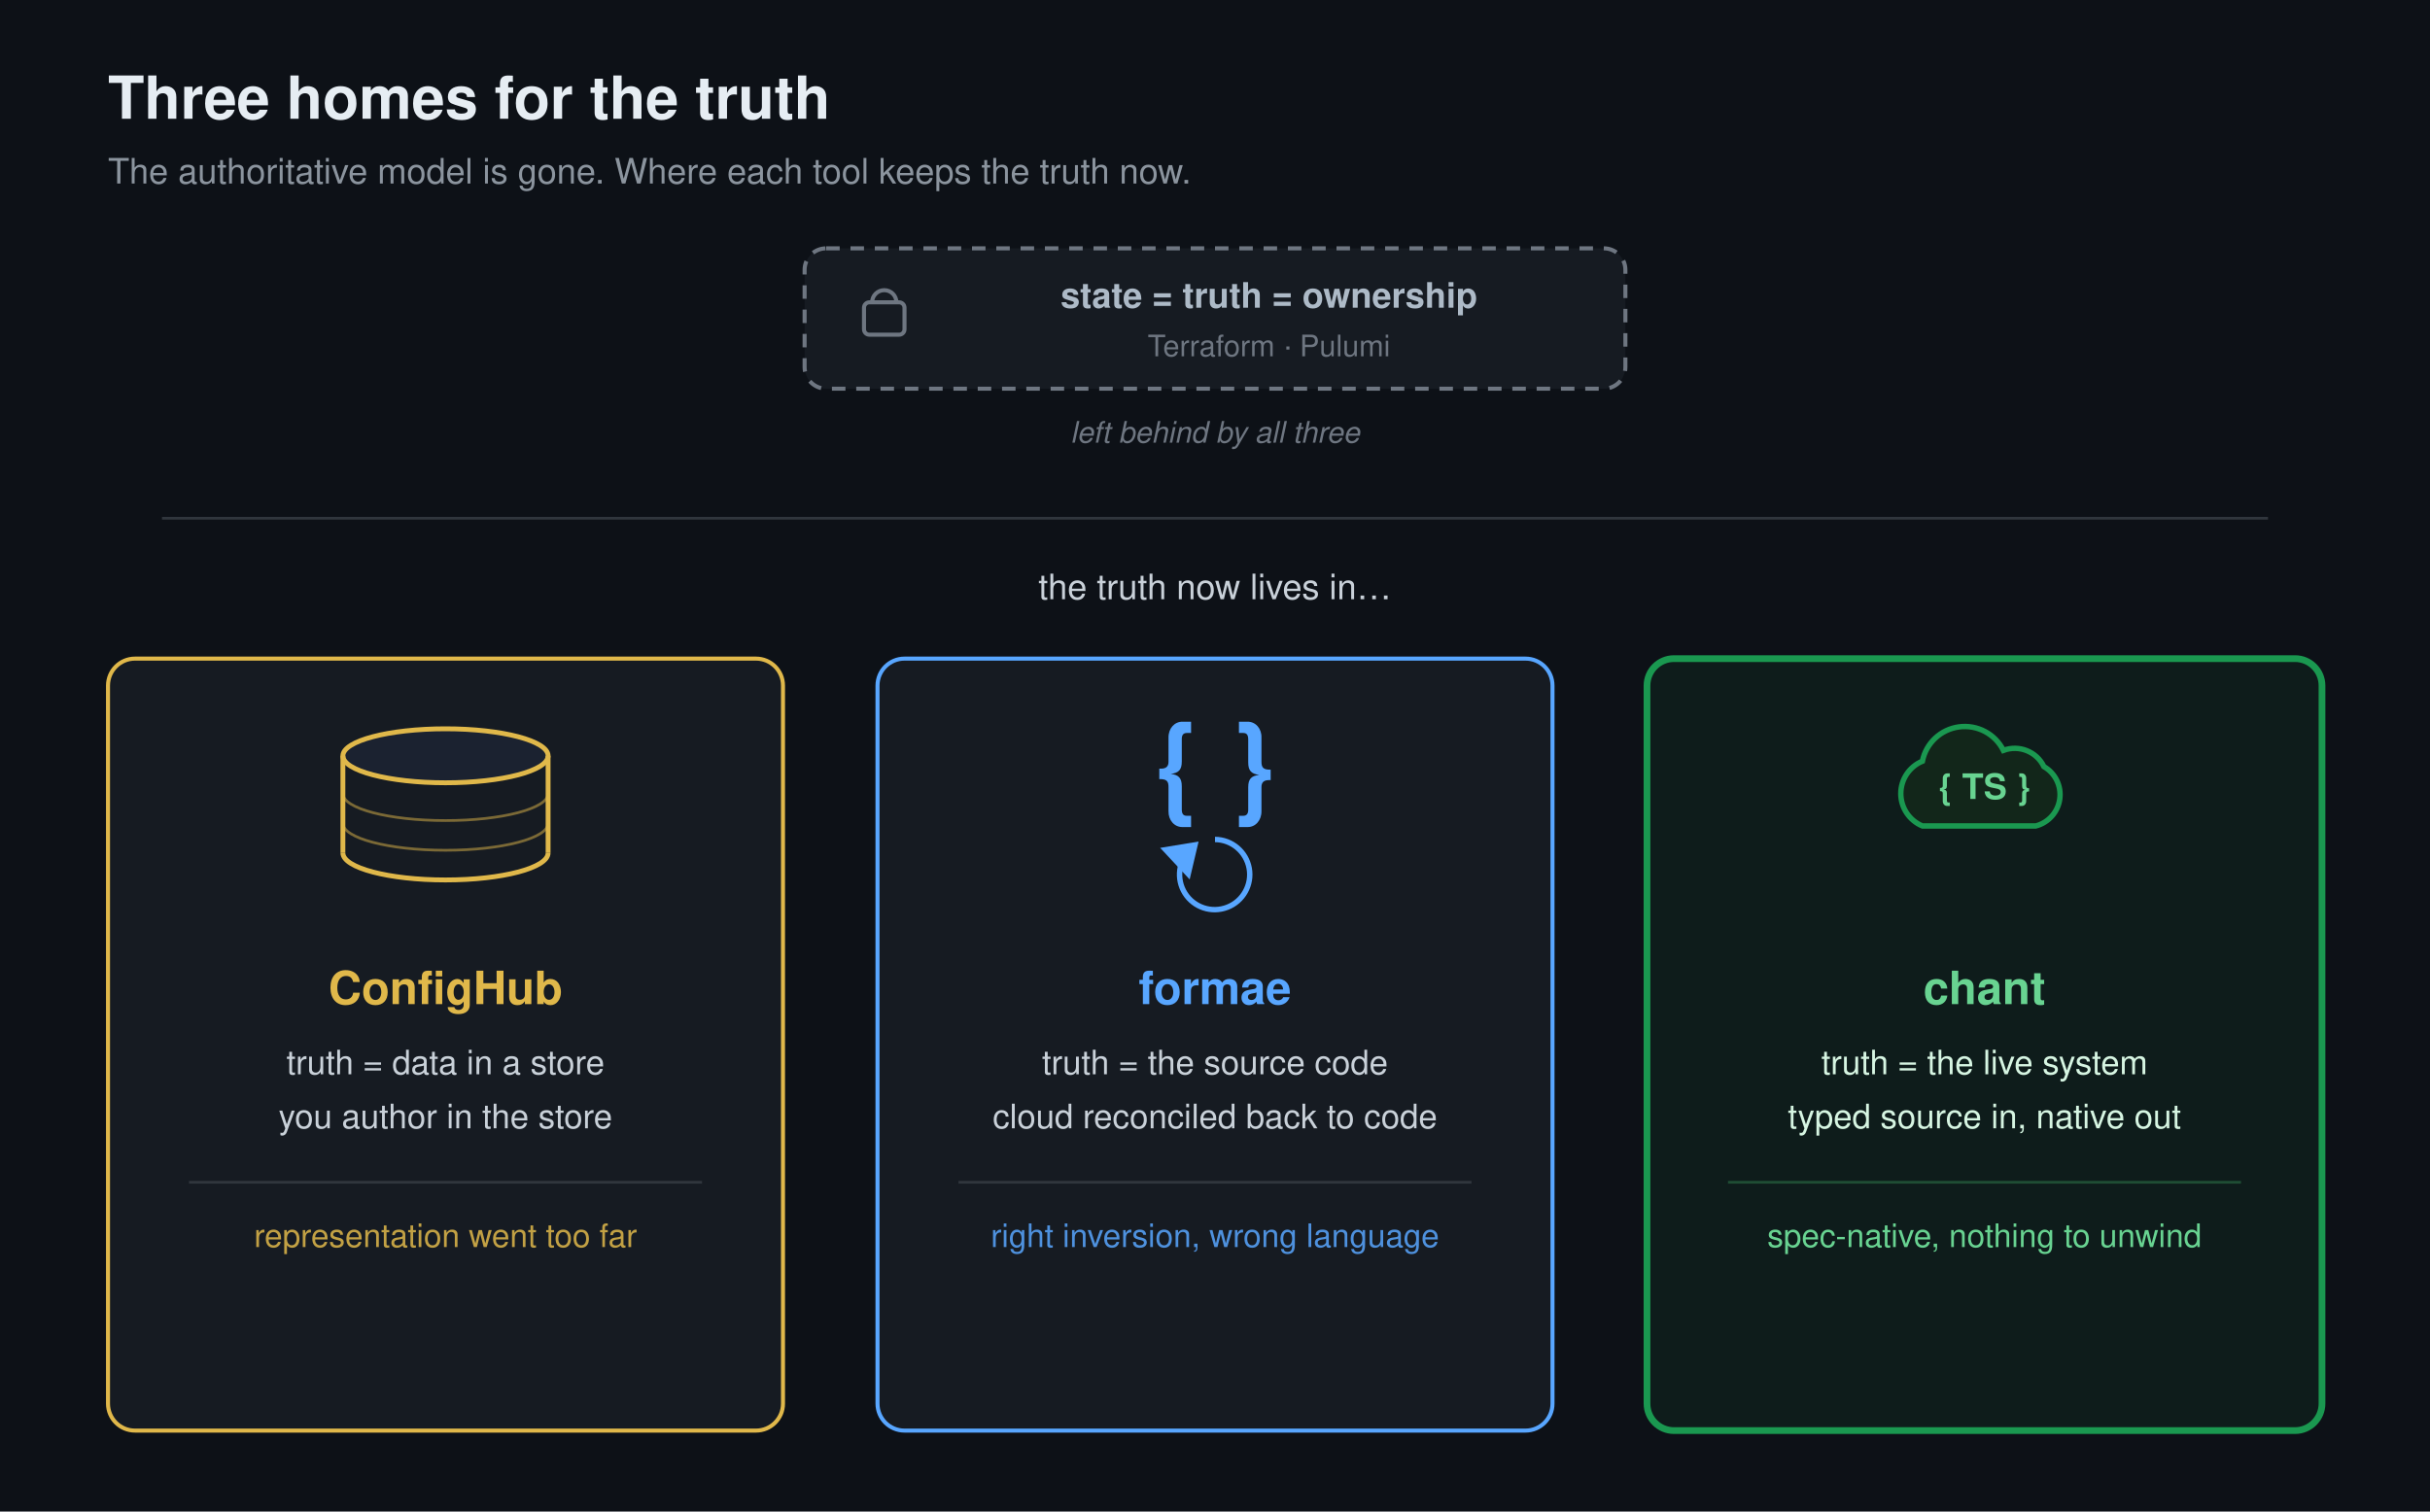
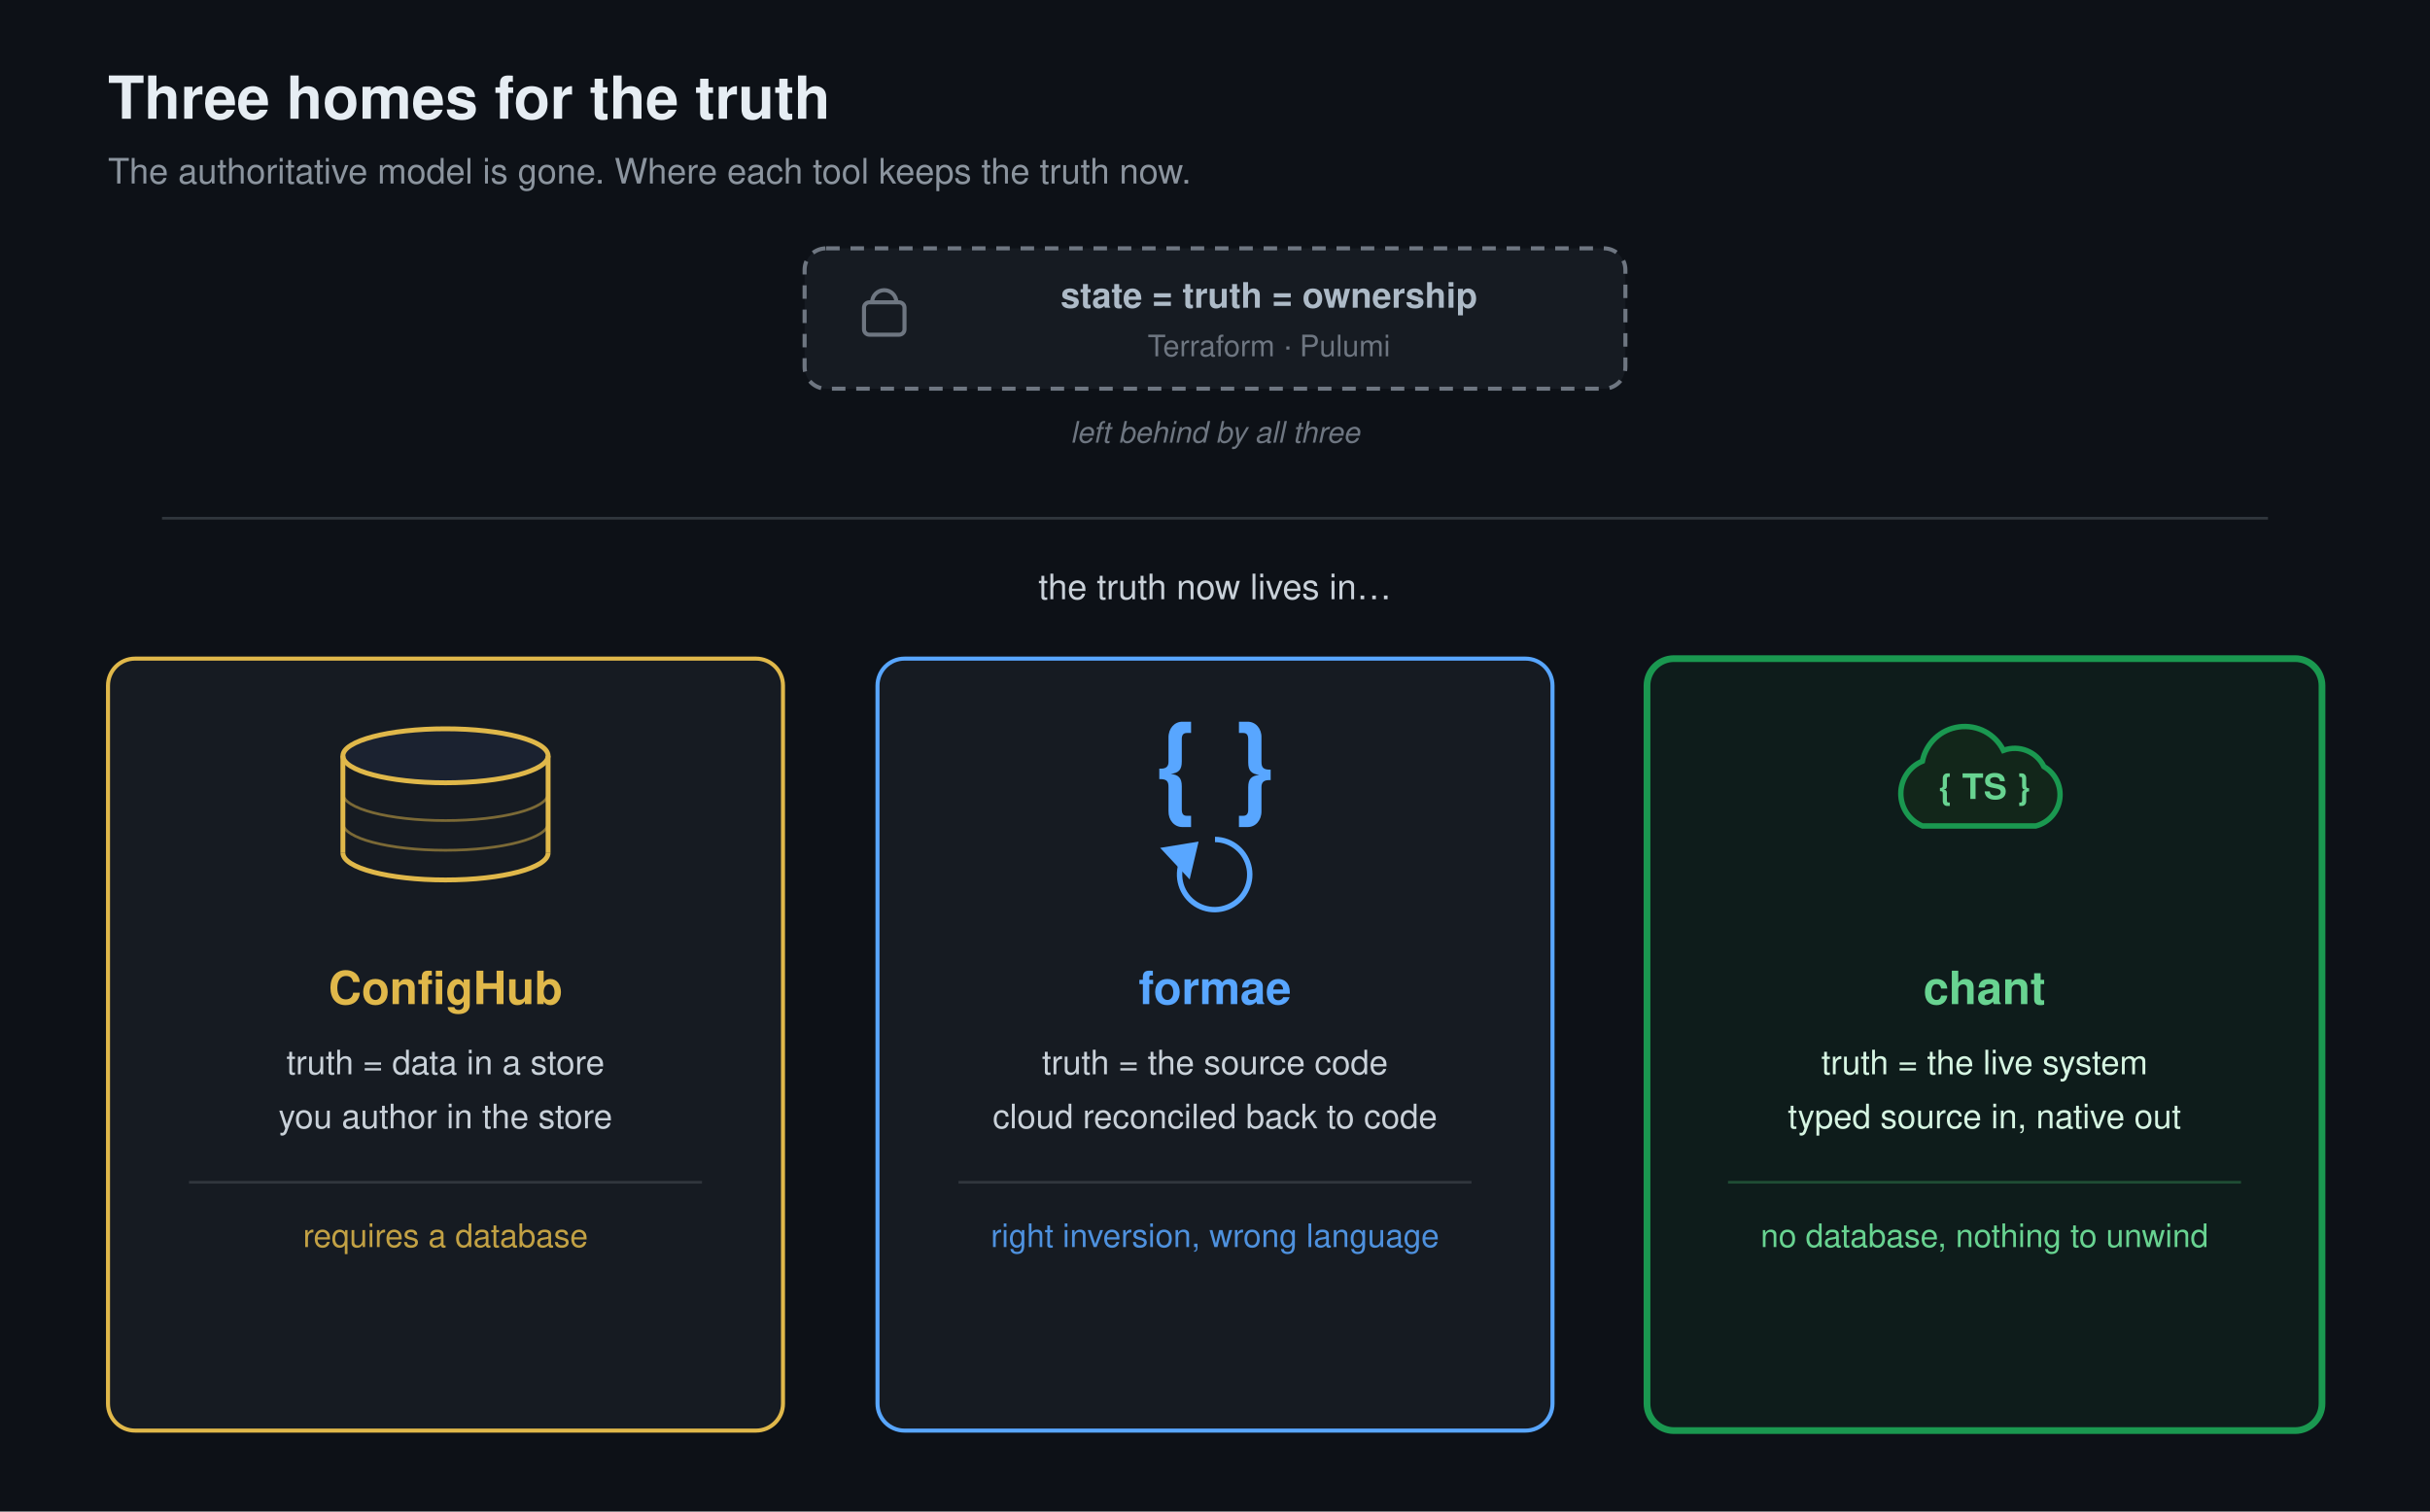
<svg xmlns="http://www.w3.org/2000/svg" viewBox="0 0 900 560" font-family="-apple-system, Segoe UI, Helvetica, Arial, sans-serif">
  <defs>
    <marker id="loopblue" markerWidth="9" markerHeight="9" refX="4" refY="4" orient="auto" markerUnits="strokeWidth">
      <path d="M0,0 L6,4 L0,8 Z" fill="#58a6ff" />
    </marker>
  </defs>
  <rect x="0" y="0" width="900" height="560" fill="#0d1117" />
  <text x="40" y="44" font-size="22" font-weight="700" fill="#e6edf3">Three homes for the truth</text>
  <text x="40" y="68" font-size="13" fill="#8b949e">The authoritative model is gone. Where each tool keeps the truth now.</text>
  <rect x="298" y="92" width="304" height="52" rx="8" fill="#161b22" stroke="#6e7681" stroke-width="1.5" stroke-dasharray="5 4" />
  <rect x="320" y="112" width="15" height="12" rx="2" fill="none" stroke="#6e7681" stroke-width="1.5" />
  <path d="M323,112 a4.5,4.5 0 0 1 9,0" fill="none" stroke="#6e7681" stroke-width="1.5" />
  <text x="470" y="114" font-size="13" font-weight="600" fill="#adbac7" text-anchor="middle">state = truth = ownership</text>
  <text x="470" y="132" font-size="11" fill="#6e7681" text-anchor="middle">Terraform · Pulumi</text>
  <text x="450" y="164" font-size="11" fill="#6e7681" text-anchor="middle" font-style="italic">left behind by all three</text>
  <line x1="60" y1="192" x2="840" y2="192" stroke="#30363d" stroke-width="1" />
  <text x="450" y="222" font-size="13" fill="#c9d1d9" text-anchor="middle">the truth now lives in…</text>
  <rect x="40" y="244" width="250" height="286" rx="10" fill="#161b22" stroke="#e0b84a" stroke-width="1.5" />
  <ellipse cx="165" cy="280" rx="38" ry="10" fill="#1b2230" stroke="#e0b84a" stroke-width="1.8" />
  <line x1="127" y1="280" x2="127" y2="316" stroke="#e0b84a" stroke-width="1.8" />
  <line x1="203" y1="280" x2="203" y2="316" stroke="#e0b84a" stroke-width="1.8" />
  <path d="M127,316 A38,10 0 0 0 203,316" fill="none" stroke="#e0b84a" stroke-width="1.8" />
  <path d="M127,294 A38,10 0 0 0 203,294" fill="none" stroke="#e0b84a" stroke-width="1" opacity="0.5" />
  <path d="M127,305 A38,10 0 0 0 203,305" fill="none" stroke="#e0b84a" stroke-width="1" opacity="0.5" />
  <text x="165" y="372" font-size="17" font-weight="700" fill="#e0b84a" text-anchor="middle">ConfigHub</text>
  <text x="165" y="398" font-size="12.5" fill="#c9d1d9" text-anchor="middle">truth = data in a store</text>
  <text x="165" y="418" font-size="12.5" fill="#c9d1d9" text-anchor="middle">you author in the store</text>
  <line x1="70" y1="438" x2="260" y2="438" stroke="#30363d" stroke-width="1" />
-   <text x="165" y="462" font-size="12" fill="#e0b84a" text-anchor="middle" opacity="0.85">representation went too far</text>
+   <text x="165" y="462" font-size="12" fill="#e0b84a" text-anchor="middle" opacity="0.85">requires a database</text>
  <rect x="325" y="244" width="250" height="286" rx="10" fill="#161b22" stroke="#58a6ff" stroke-width="1.5" />
  <text x="450" y="298" font-size="42" font-weight="700" fill="#58a6ff" text-anchor="middle">{ }</text>
  <path d="M450,311 a13,13 0 1 1 -9,3.5" fill="none" stroke="#58a6ff" stroke-width="2" marker-end="url(#loopblue)" />
  <text x="450" y="372" font-size="17" font-weight="700" fill="#58a6ff" text-anchor="middle">formae</text>
  <text x="450" y="398" font-size="12.5" fill="#c9d1d9" text-anchor="middle">truth = the source code</text>
  <text x="450" y="418" font-size="12.5" fill="#c9d1d9" text-anchor="middle">cloud reconciled back to code</text>
  <line x1="355" y1="438" x2="545" y2="438" stroke="#30363d" stroke-width="1" />
  <text x="450" y="462" font-size="12" fill="#58a6ff" text-anchor="middle" opacity="0.85">right inversion, wrong language</text>
  <rect x="610" y="244" width="250" height="286" rx="10" fill="#1a9850" opacity="0.08" />
  <rect x="610" y="244" width="250" height="286" rx="10" fill="none" stroke="#1a9850" stroke-width="2.5" />
  <path d="M712,306 a13,13 0 0 1 0,-24 a16,16 0 0 1 30,-4 a12,12 0 0 1 15,6 a12,12 0 0 1 -3,22 z" fill="#12261a" stroke="#1a9850" stroke-width="2" />
  <text x="735" y="296" font-size="13" font-weight="700" fill="#68d391" text-anchor="middle">{ TS }</text>
  <text x="735" y="372" font-size="17" font-weight="700" fill="#68d391" text-anchor="middle">chant</text>
  <text x="735" y="398" font-size="12.5" fill="#d6f5e2" text-anchor="middle">truth = the live system</text>
  <text x="735" y="418" font-size="12.5" fill="#d6f5e2" text-anchor="middle">typed source in, native out</text>
  <line x1="640" y1="438" x2="830" y2="438" stroke="#1f4d34" stroke-width="1" />
-   <text x="735" y="462" font-size="12" fill="#68d391" text-anchor="middle">spec-native, nothing to unwind</text>
+   <text x="735" y="462" font-size="12" fill="#68d391" text-anchor="middle">no database, nothing to unwind</text>
</svg>
